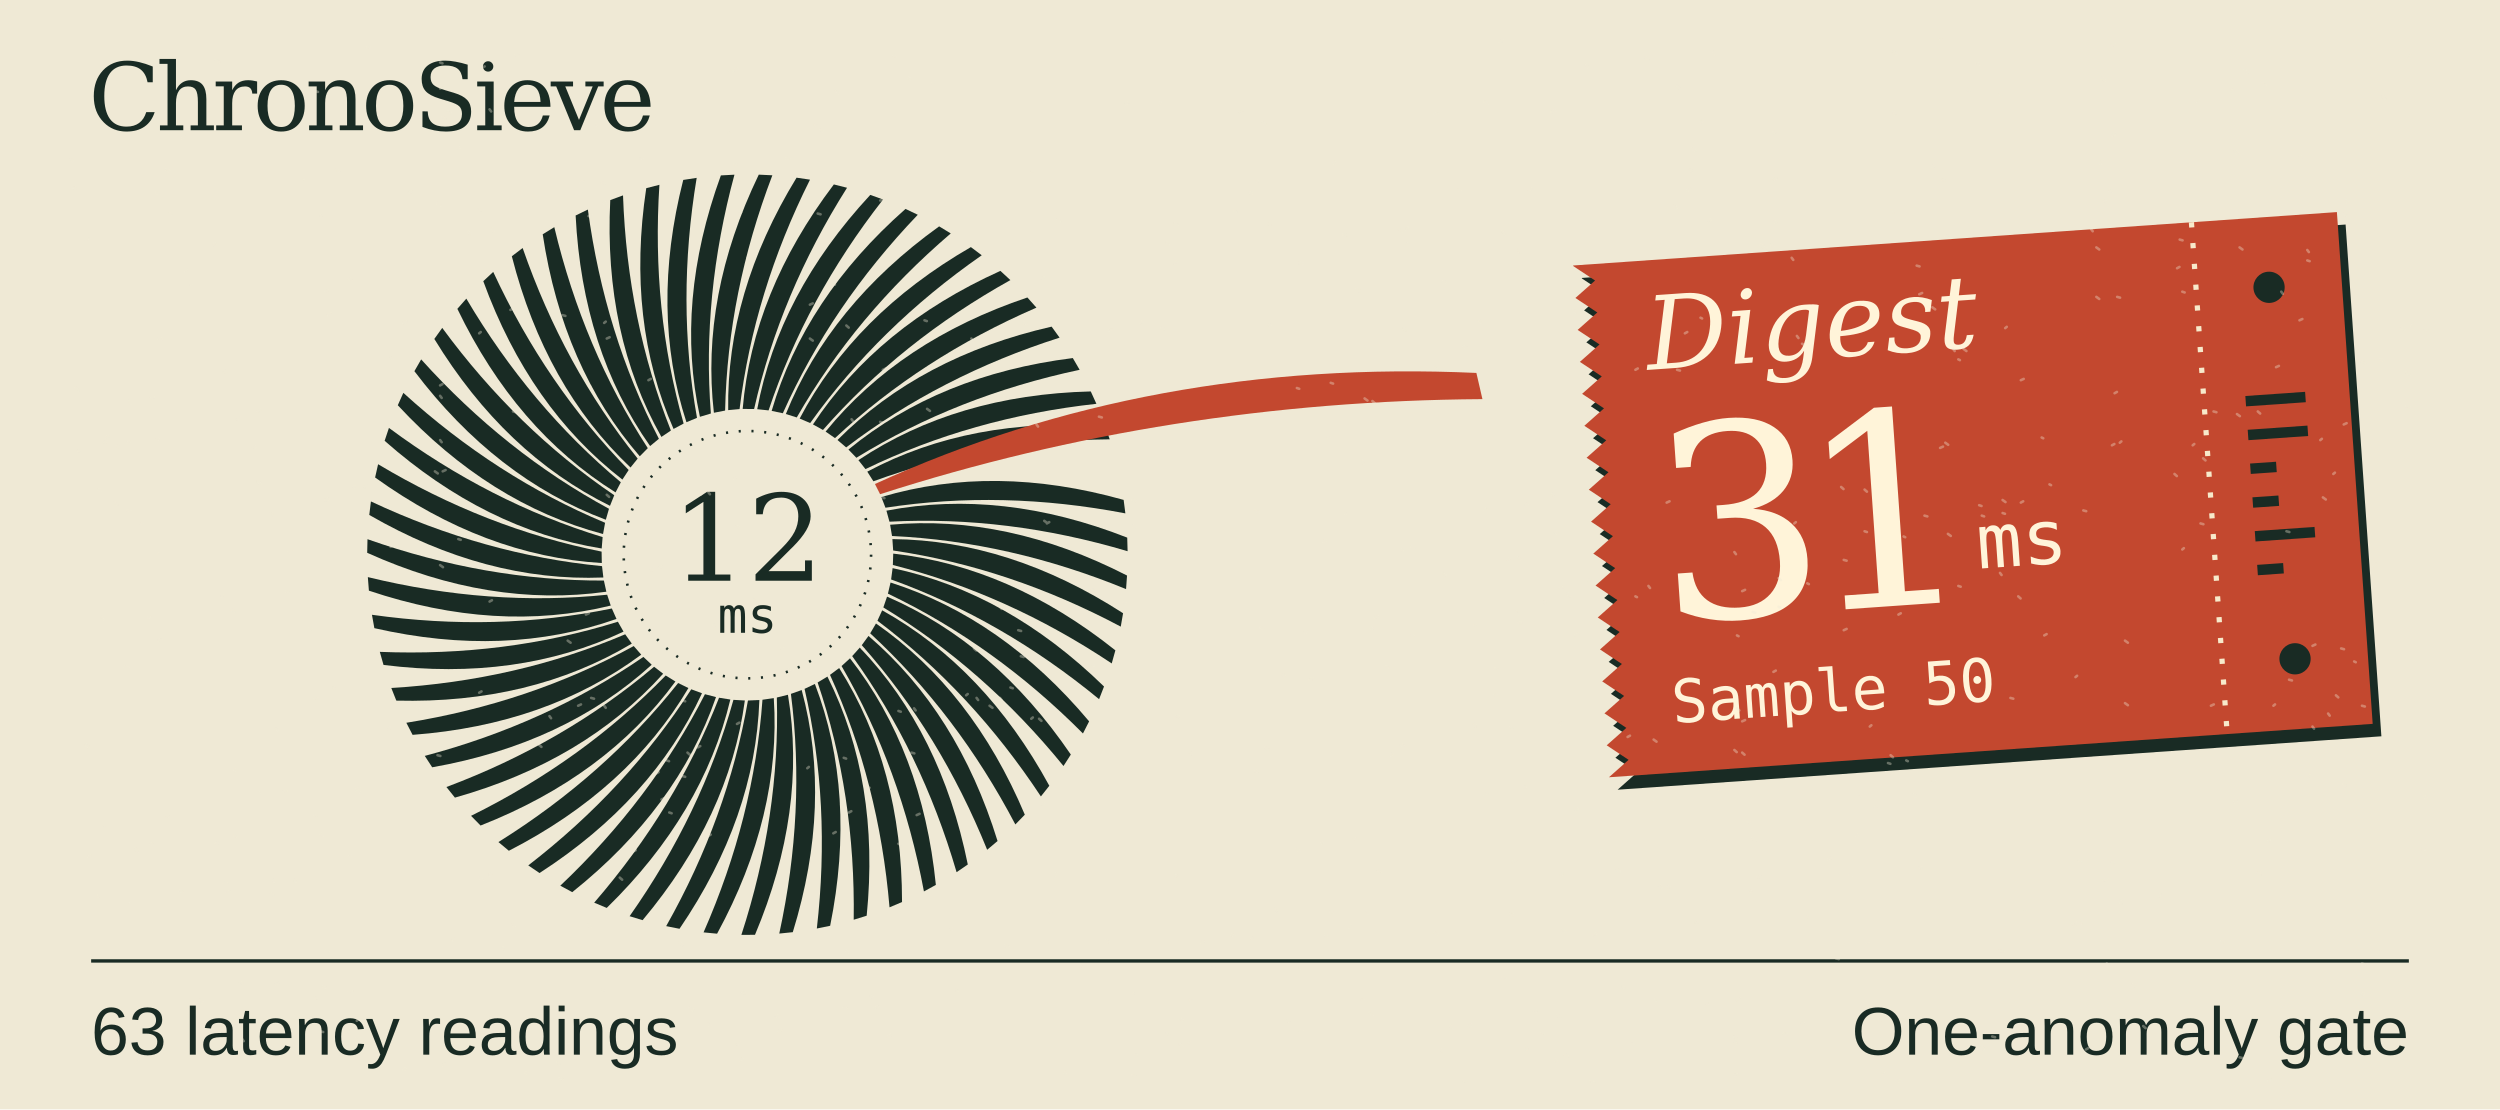
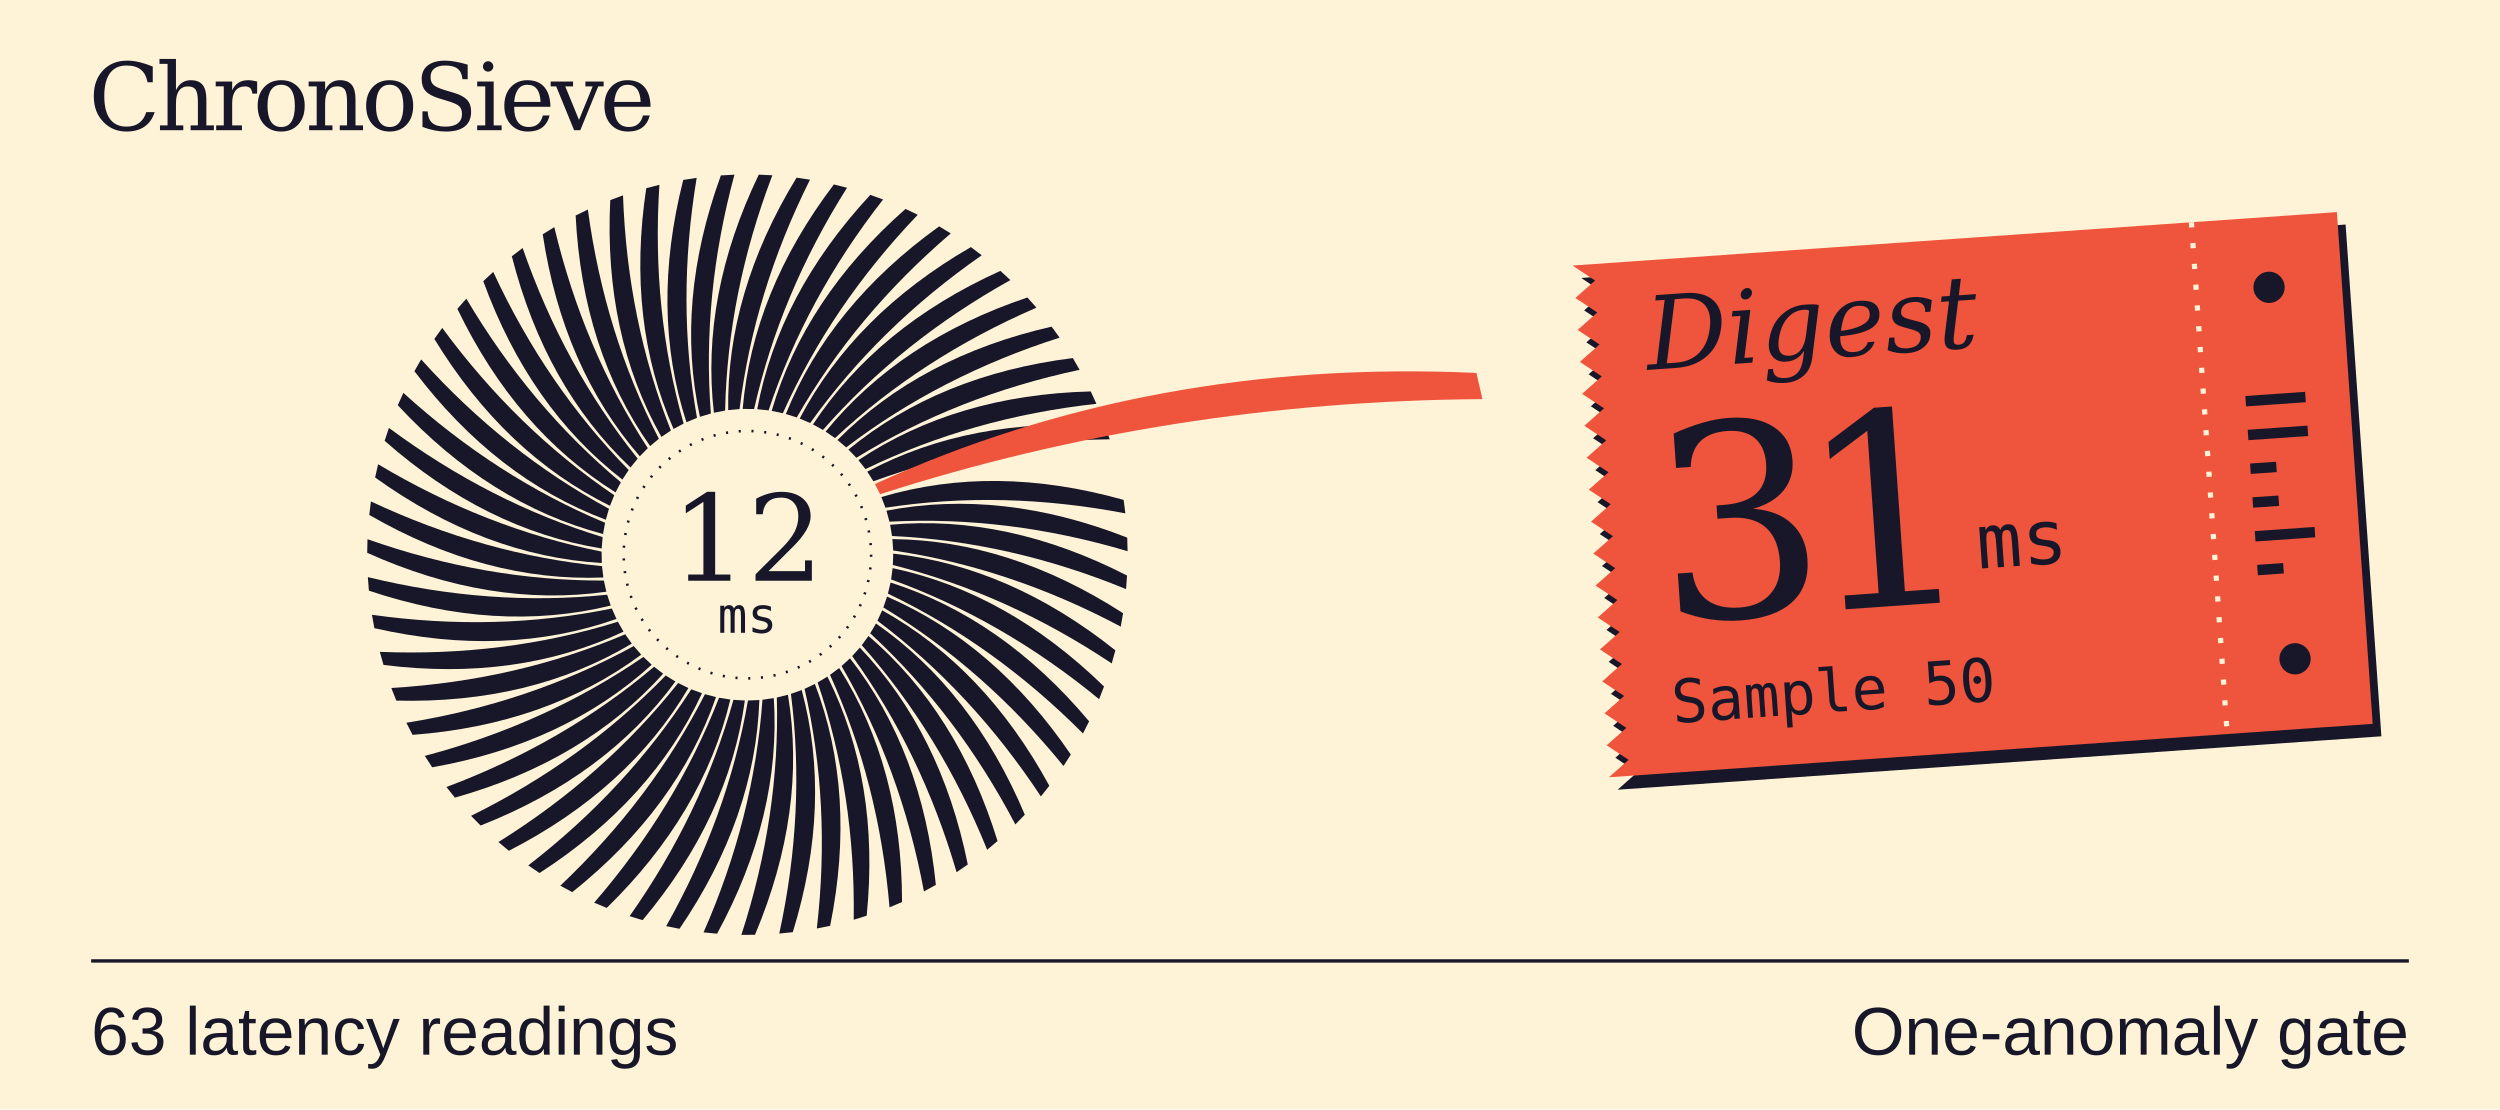
<svg xmlns="http://www.w3.org/2000/svg" xmlns:xlink="http://www.w3.org/1999/xlink" width="960" height="426" viewBox="0 0 960 426" role="img" aria-labelledby="title description">
  <defs>
    <path id="reading-12" d="M54.09 -14.49 Q98.79 -21.00 146.00 0.00 L145.91 5.22 Q100.45 -10.56 55.06 -10.21 Z" />
    <path id="reading-31" d="M54.09 -14.49 Q168.49 -35.81 288.50 0.00 L288.32 10.32 Q171.31 -18.01 55.06 -10.21 Z" />
    <path id="ticket" d="M611 92H905V289H611L619 282.85L611 276.70L619 270.55L611 264.40L619 258.25L611 252.10L619 245.95L611 239.80L619 233.65L611 227.50L619 221.35L611 215.20L619 209.05L611 202.90L619 196.75L611 190.60L619 184.45L611 178.30L619 172.15L611 166.00L619 159.85L611 153.70L619 147.55L611 141.40L619 135.25L611 129.10L619 122.95L611 116.80L619 110.65L611 104.50L619 98.35L611 92.20Z" />
  </defs>
-   <rect width="960" height="426" fill="#efe9d5" />
-   <g fill="#192b24" font-family="Georgia, 'DejaVu Serif', serif">
+   <rect width="960" height="426" fill="#fff3d7" />
+   <g fill="#171729" font-family="Georgia, 'DejaVu Serif', serif">
    <text x="34" y="50" font-size="36" letter-spacing="-1.6">ChronoSieve</text>
  </g>
  <g transform="translate(287 213)">
-     <use xlink:href="#reading-12" transform="rotate(-299.7143)" fill="#192b24" />
-     <use xlink:href="#reading-12" transform="rotate(-294)" fill="#192b24" />
-     <use xlink:href="#reading-12" transform="rotate(-288.2857)" fill="#192b24" />
-     <use xlink:href="#reading-12" transform="rotate(-282.5714)" fill="#192b24" />
-     <use xlink:href="#reading-12" transform="rotate(-276.8571)" fill="#192b24" />
-     <use xlink:href="#reading-12" transform="rotate(-271.1429)" fill="#192b24" />
-     <use xlink:href="#reading-12" transform="rotate(-265.4286)" fill="#192b24" />
-     <use xlink:href="#reading-12" transform="rotate(-259.7143)" fill="#192b24" />
-     <use xlink:href="#reading-12" transform="rotate(-254)" fill="#192b24" />
-     <use xlink:href="#reading-12" transform="rotate(-248.2857)" fill="#192b24" />
-     <use xlink:href="#reading-12" transform="rotate(-242.5714)" fill="#192b24" />
-     <use xlink:href="#reading-12" transform="rotate(-236.8571)" fill="#192b24" />
-     <use xlink:href="#reading-12" transform="rotate(-231.1429)" fill="#192b24" />
-     <use xlink:href="#reading-12" transform="rotate(-225.4286)" fill="#192b24" />
-     <use xlink:href="#reading-12" transform="rotate(-219.7143)" fill="#192b24" />
-     <use xlink:href="#reading-12" transform="rotate(-214)" fill="#192b24" />
-     <use xlink:href="#reading-12" transform="rotate(-208.2857)" fill="#192b24" />
-     <use xlink:href="#reading-12" transform="rotate(-202.5714)" fill="#192b24" />
-     <use xlink:href="#reading-12" transform="rotate(-196.8571)" fill="#192b24" />
-     <use xlink:href="#reading-12" transform="rotate(-191.1429)" fill="#192b24" />
-     <use xlink:href="#reading-12" transform="rotate(-185.4286)" fill="#192b24" />
-     <use xlink:href="#reading-12" transform="rotate(-179.7143)" fill="#192b24" />
-     <use xlink:href="#reading-12" transform="rotate(-174)" fill="#192b24" />
-     <use xlink:href="#reading-12" transform="rotate(-168.2857)" fill="#192b24" />
-     <use xlink:href="#reading-12" transform="rotate(-162.5714)" fill="#192b24" />
-     <use xlink:href="#reading-12" transform="rotate(-156.8571)" fill="#192b24" />
-     <use xlink:href="#reading-12" transform="rotate(-151.1429)" fill="#192b24" />
-     <use xlink:href="#reading-12" transform="rotate(-145.4286)" fill="#192b24" />
-     <use xlink:href="#reading-12" transform="rotate(-139.7143)" fill="#192b24" />
-     <use xlink:href="#reading-12" transform="rotate(-134)" fill="#192b24" />
-     <use xlink:href="#reading-12" transform="rotate(-128.2857)" fill="#192b24" />
-     <use xlink:href="#reading-12" transform="rotate(-122.5714)" fill="#192b24" />
-     <use xlink:href="#reading-12" transform="rotate(-116.8571)" fill="#192b24" />
-     <use xlink:href="#reading-12" transform="rotate(-111.1429)" fill="#192b24" />
-     <use xlink:href="#reading-12" transform="rotate(-105.4286)" fill="#192b24" />
-     <use xlink:href="#reading-12" transform="rotate(-99.7143)" fill="#192b24" />
-     <use xlink:href="#reading-12" transform="rotate(-94)" fill="#192b24" />
-     <use xlink:href="#reading-12" transform="rotate(-88.2857)" fill="#192b24" />
-     <use xlink:href="#reading-12" transform="rotate(-82.5714)" fill="#192b24" />
-     <use xlink:href="#reading-12" transform="rotate(-76.8571)" fill="#192b24" />
-     <use xlink:href="#reading-12" transform="rotate(-71.1429)" fill="#192b24" />
-     <use xlink:href="#reading-12" transform="rotate(-65.4286)" fill="#192b24" />
-     <use xlink:href="#reading-12" transform="rotate(-59.7143)" fill="#192b24" />
-     <use xlink:href="#reading-12" transform="rotate(-54)" fill="#192b24" />
-     <use xlink:href="#reading-12" transform="rotate(-48.2857)" fill="#192b24" />
-     <use xlink:href="#reading-12" transform="rotate(-42.5714)" fill="#192b24" />
-     <use xlink:href="#reading-12" transform="rotate(-36.8571)" fill="#192b24" />
-     <use xlink:href="#reading-12" transform="rotate(-31.1429)" fill="#192b24" />
-     <use xlink:href="#reading-12" transform="rotate(-25.4286)" fill="#192b24" />
-     <use xlink:href="#reading-12" transform="rotate(-19.7143)" fill="#192b24" />
-     <use xlink:href="#reading-31" transform="rotate(-14)" fill="#c3482f" />
-     <use xlink:href="#reading-12" transform="rotate(-8.2857)" fill="#192b24" />
-     <use xlink:href="#reading-12" transform="rotate(-2.5714)" fill="#192b24" />
-     <use xlink:href="#reading-12" transform="rotate(3.1429)" fill="#192b24" />
-     <use xlink:href="#reading-12" transform="rotate(8.8571)" fill="#192b24" />
-     <use xlink:href="#reading-12" transform="rotate(14.5714)" fill="#192b24" />
-     <use xlink:href="#reading-12" transform="rotate(20.2857)" fill="#192b24" />
-     <use xlink:href="#reading-12" transform="rotate(26)" fill="#192b24" />
-     <use xlink:href="#reading-12" transform="rotate(31.7143)" fill="#192b24" />
-     <use xlink:href="#reading-12" transform="rotate(37.4286)" fill="#192b24" />
-     <use xlink:href="#reading-12" transform="rotate(43.1429)" fill="#192b24" />
-     <use xlink:href="#reading-12" transform="rotate(48.8571)" fill="#192b24" />
-     <use xlink:href="#reading-12" transform="rotate(54.5714)" fill="#192b24" />
-     <circle r="47.5" fill="none" stroke="#192b24" stroke-width="1" stroke-dasharray="0.8 4.1" />
-     <text y="10" text-anchor="middle" font-family="Georgia, 'DejaVu Serif', serif" font-size="46" fill="#192b24">12</text>
-     <text y="30" text-anchor="middle" font-family="'DejaVu Sans Mono', monospace" font-size="19" fill="#192b24">ms</text>
+     <use xlink:href="#reading-12" transform="rotate(-299.7143)" fill="#171729" />
+     <use xlink:href="#reading-12" transform="rotate(-294)" fill="#171729" />
+     <use xlink:href="#reading-12" transform="rotate(-288.2857)" fill="#171729" />
+     <use xlink:href="#reading-12" transform="rotate(-282.5714)" fill="#171729" />
+     <use xlink:href="#reading-12" transform="rotate(-276.8571)" fill="#171729" />
+     <use xlink:href="#reading-12" transform="rotate(-271.1429)" fill="#171729" />
+     <use xlink:href="#reading-12" transform="rotate(-265.4286)" fill="#171729" />
+     <use xlink:href="#reading-12" transform="rotate(-259.7143)" fill="#171729" />
+     <use xlink:href="#reading-12" transform="rotate(-254)" fill="#171729" />
+     <use xlink:href="#reading-12" transform="rotate(-248.2857)" fill="#171729" />
+     <use xlink:href="#reading-12" transform="rotate(-242.5714)" fill="#171729" />
+     <use xlink:href="#reading-12" transform="rotate(-236.8571)" fill="#171729" />
+     <use xlink:href="#reading-12" transform="rotate(-231.1429)" fill="#171729" />
+     <use xlink:href="#reading-12" transform="rotate(-225.4286)" fill="#171729" />
+     <use xlink:href="#reading-12" transform="rotate(-219.7143)" fill="#171729" />
+     <use xlink:href="#reading-12" transform="rotate(-214)" fill="#171729" />
+     <use xlink:href="#reading-12" transform="rotate(-208.2857)" fill="#171729" />
+     <use xlink:href="#reading-12" transform="rotate(-202.5714)" fill="#171729" />
+     <use xlink:href="#reading-12" transform="rotate(-196.8571)" fill="#171729" />
+     <use xlink:href="#reading-12" transform="rotate(-191.1429)" fill="#171729" />
+     <use xlink:href="#reading-12" transform="rotate(-185.4286)" fill="#171729" />
+     <use xlink:href="#reading-12" transform="rotate(-179.7143)" fill="#171729" />
+     <use xlink:href="#reading-12" transform="rotate(-174)" fill="#171729" />
+     <use xlink:href="#reading-12" transform="rotate(-168.2857)" fill="#171729" />
+     <use xlink:href="#reading-12" transform="rotate(-162.5714)" fill="#171729" />
+     <use xlink:href="#reading-12" transform="rotate(-156.8571)" fill="#171729" />
+     <use xlink:href="#reading-12" transform="rotate(-151.1429)" fill="#171729" />
+     <use xlink:href="#reading-12" transform="rotate(-145.4286)" fill="#171729" />
+     <use xlink:href="#reading-12" transform="rotate(-139.7143)" fill="#171729" />
+     <use xlink:href="#reading-12" transform="rotate(-134)" fill="#171729" />
+     <use xlink:href="#reading-12" transform="rotate(-128.2857)" fill="#171729" />
+     <use xlink:href="#reading-12" transform="rotate(-122.5714)" fill="#171729" />
+     <use xlink:href="#reading-12" transform="rotate(-116.8571)" fill="#171729" />
+     <use xlink:href="#reading-12" transform="rotate(-111.1429)" fill="#171729" />
+     <use xlink:href="#reading-12" transform="rotate(-105.4286)" fill="#171729" />
+     <use xlink:href="#reading-12" transform="rotate(-99.7143)" fill="#171729" />
+     <use xlink:href="#reading-12" transform="rotate(-94)" fill="#171729" />
+     <use xlink:href="#reading-12" transform="rotate(-88.2857)" fill="#171729" />
+     <use xlink:href="#reading-12" transform="rotate(-82.5714)" fill="#171729" />
+     <use xlink:href="#reading-12" transform="rotate(-76.8571)" fill="#171729" />
+     <use xlink:href="#reading-12" transform="rotate(-71.1429)" fill="#171729" />
+     <use xlink:href="#reading-12" transform="rotate(-65.4286)" fill="#171729" />
+     <use xlink:href="#reading-12" transform="rotate(-59.7143)" fill="#171729" />
+     <use xlink:href="#reading-12" transform="rotate(-54)" fill="#171729" />
+     <use xlink:href="#reading-12" transform="rotate(-48.2857)" fill="#171729" />
+     <use xlink:href="#reading-12" transform="rotate(-42.5714)" fill="#171729" />
+     <use xlink:href="#reading-12" transform="rotate(-36.8571)" fill="#171729" />
+     <use xlink:href="#reading-12" transform="rotate(-31.1429)" fill="#171729" />
+     <use xlink:href="#reading-12" transform="rotate(-25.4286)" fill="#171729" />
+     <use xlink:href="#reading-12" transform="rotate(-19.7143)" fill="#171729" />
+     <use xlink:href="#reading-31" transform="rotate(-14)" fill="#ef543c" />
+     <use xlink:href="#reading-12" transform="rotate(-8.2857)" fill="#171729" />
+     <use xlink:href="#reading-12" transform="rotate(-2.5714)" fill="#171729" />
+     <use xlink:href="#reading-12" transform="rotate(3.1429)" fill="#171729" />
+     <use xlink:href="#reading-12" transform="rotate(8.8571)" fill="#171729" />
+     <use xlink:href="#reading-12" transform="rotate(14.5714)" fill="#171729" />
+     <use xlink:href="#reading-12" transform="rotate(20.2857)" fill="#171729" />
+     <use xlink:href="#reading-12" transform="rotate(26)" fill="#171729" />
+     <use xlink:href="#reading-12" transform="rotate(31.7143)" fill="#171729" />
+     <use xlink:href="#reading-12" transform="rotate(37.4286)" fill="#171729" />
+     <use xlink:href="#reading-12" transform="rotate(43.1429)" fill="#171729" />
+     <use xlink:href="#reading-12" transform="rotate(48.8571)" fill="#171729" />
+     <use xlink:href="#reading-12" transform="rotate(54.5714)" fill="#171729" />
+     <circle r="47.5" fill="none" stroke="#171729" stroke-width="1" stroke-dasharray="0.8 4.1" />
+     <text y="10" text-anchor="middle" font-family="Georgia, 'DejaVu Serif', serif" font-size="46" fill="#171729">12</text>
+     <text y="30" text-anchor="middle" font-family="'DejaVu Sans Mono', monospace" font-size="19" fill="#171729">ms</text>
  </g>
  <g transform="rotate(-4 750 196)">
-     <use xlink:href="#ticket" transform="translate(3 5)" fill="#192b24" />
-     <use xlink:href="#ticket" fill="#c3482f" />
-     <path d="M849 92V289" stroke="#f7eacb" stroke-width="2" stroke-dasharray="2 6" />
-     <g fill="#fff4d9">
+     <use xlink:href="#ticket" transform="translate(3 5)" fill="#171729" />
+     <use xlink:href="#ticket" fill="#ef543c" />
+     <path d="M849 92V289" stroke="#fff3d7" stroke-width="2" stroke-dasharray="2 6" />
+     <g fill="#171729">
      <text x="637" y="134" font-family="Georgia, 'DejaVu Serif', serif" font-size="39" font-style="italic">Digest</text>
      <text x="635" y="231" font-family="Georgia, 'DejaVu Serif', serif" font-size="103" letter-spacing="-9">31</text>
      <text x="758" y="219" font-family="'DejaVu Sans Mono', monospace" font-size="29">ms</text>
      <text x="637" y="270" font-family="'DejaVu Sans Mono', monospace" font-size="23">Sample 50</text>
    </g>
-     <g fill="#192b24">
+     <g fill="#171729">
      <circle cx="877" cy="119" r="6" />
      <circle cx="877" cy="262" r="6" />
    </g>
-     <g stroke="#192b24" stroke-width="4">
+     <g stroke="#171729" stroke-width="4">
      <path d="M865 162h23 M865 175h23 M865 188h10 M865 201h10 M865 214h23 M865 227h10" />
    </g>
  </g>
-   <path d="M35 369H925" fill="none" stroke="#192b24" stroke-width="1.3" />
-   <g fill="#192b24" font-family="Arial, 'DejaVu Sans', sans-serif" font-size="26">
+   <path d="M35 369H925" fill="none" stroke="#171729" stroke-width="1.3" />
+   <g fill="#171729" font-family="Arial, 'DejaVu Sans', sans-serif" font-size="26">
    <text x="35" y="405">63 latency readings</text>
    <text x="925" y="405" text-anchor="end">One-anomaly gate</text>
  </g>
-   <path d="M564 394l0.9 -0.5 M599 226l1.1 -0.5 M570 196l0.6 -0.5 M843 39l1.1 -0.5 M557 394l1.1 0.8 M523 177l0.6 0.8 M857 35l0.6 -0.5 M542 244l0.6 0.3 M587 158l1.1 -0.5 M87 343l1.1 -0.5 M64 65l0.9 0.8 M886 100l0.9 0.3 M745 15l0.6 0.3 M350 289l1.1 0.3 M185 26l1.1 -0.5 M769 197l0.9 0.3 M901 77l0.6 0.8 M702 330l0.9 -0.5 M768 220l0.6 0.8 M262 298l1.1 0.3 M473 359l1.1 0.3 M333 123l0.6 0.3 M155 411l0.6 -0.5 M586 403l0.6 -0.5 M653 122l0.6 0.3 M637 340l1.1 0.8 M838 112l0.9 0.3 M457 384l0.9 0.3 M874 141l1.1 -0.5 M511 147l0.9 0.3 M331 249l0.6 0.3 M632 22l0.9 0.8 M451 101l0.9 -0.5 M580 351l0.9 0.3 M649 65l0.6 0.8 M373 130l0.6 0.8 M59 24l0.9 0.8 M282 63l0.9 0.3 M380 271l1.1 0.8 M343 21l0.9 0.8 M40 170l0.9 -0.5 M538 286l0.9 0.3 M169 152l0.6 0.8 M153 166l1.1 0.8 M671 315l0.9 0.8 M452 275l0.6 0.3 M489 349l1.1 0.8 M336 237l0.6 0.8 M461 362l1.1 -0.5 M860 406l1.1 0.3 M104 197l0.9 0.8 M371 267l0.6 -0.5 M398 163l0.6 0.8 M736 102l1.1 0.3 M803 88l0.6 0.8 M610 223l0.6 -0.5 M431 231l1.1 0.8 M739 198l1.1 0.3 M648 73l0.9 -0.5 M99 158l0.9 -0.5 M676 94l1.1 0.3 M123 396l1.1 0.3 M176 57l0.6 -0.5 M52 326l0.9 0.8 M579 215l0.6 -0.5 M747 91l1.1 -0.5 M666 288l0.9 0.8 M900 82l1.1 0.8 M238 337l0.9 0.8 M694 224l0.6 0.3 M268 287l0.9 -0.5 M527 154l0.9 0.8 M371 156l0.9 0.3 M829 344l0.6 -0.5 M233 130l1.1 -0.5 M729 415l1.1 0.3 M168 78l1.1 0.8 M640 341l0.9 -0.5 M592 396l0.6 0.8 M605 311l0.6 -0.5 M456 401l0.9 -0.5 M167 181l1.1 0.8 M157 74l1.1 -0.5 M106 280l0.6 0.3 M438 124l0.9 -0.5 M29 149l1.1 0.8 M635 384l0.6 0.3 M172 43l1.1 0.3 M269 190l0.6 -0.5 M184 128l0.6 -0.5 M585 302l0.9 0.3 M790 305l0.6 0.3 M436 405l0.6 0.3 M49 346l0.6 0.3 M721 391l1.1 0.8 M279 225l0.6 0.8 M925 22l0.6 -0.5 M800 196l1.1 0.3 M498 149l0.9 0.3 M907 271l1.1 0.3 M419 226l0.9 0.8 M612 359l1.1 -0.5 M727 43l0.6 0.8 M41 168l0.6 -0.5 M776 146l1.1 -0.5 M398 162l0.6 -0.5 M669 277l1.1 -0.5 M215 414l0.9 0.3 M40 317l0.9 -0.5 M482 296l0.9 0.3 M274 240l0.6 0.3 M188 42l0.6 0.8 M768 365l1.1 0.3 M599 336l0.9 -0.5 M754 134l1.1 0.8 M227 268l1.1 0.3 M692 132l0.6 0.3 M526 389l1.1 0.8 M524 153l1.1 0.8 M609 25l0.6 0.8 M614 327l1.1 -0.5 M48 256l1.1 0.3 M405 336l0.6 -0.5 M879 261l1.1 0.3 M231 380l0.6 0.3 M501 243l0.6 -0.5 M333 303l0.9 -0.5 M170 181l1.1 -0.5 M403 350l0.6 0.3 M911 217l1.1 -0.5 M341 398l0.9 -0.5 M811 331l0.6 0.3 M813 114l1.1 0.3 M742 118l1.1 0.8 M314 82l1.1 0.3 M435 413l0.9 0.3 M125 365l0.9 0.3 M275 188l0.6 0.8 M566 278l0.6 0.8 M124 379l0.9 0.3 M508 208l0.9 -0.5 M860 95l1.1 0.8 M167 160l1.1 0.8 M280 27l0.9 0.3 M254 307l1.1 -0.5 M503 261l1.1 -0.5 M690 129l0.6 0.8 M511 350l0.6 0.3 M681 51l0.9 -0.5 M876 112l0.6 0.8 M130 269l0.6 0.3 M667 272l0.9 0.8 M283 401l1.1 -0.5 M133 396l1.1 0.3 M289 230l1.1 0.8 M58 153l0.9 -0.5 M77 384l0.6 0.8 M878 204l1.1 0.3 M716 188l0.9 0.8 M554 108l0.9 0.3 M336 103l0.6 -0.5 M325 365l0.9 0.8 M160 271l0.6 0.8 M446 126l0.9 0.3 M604 119l1.1 0.8 M150 137l0.6 0.8 M539 126l0.6 0.8 M265 387l1.1 0.8 M655 385l0.6 0.3 M512 62l0.6 0.8 M685 397l0.9 0.3 M540 88l0.6 -0.5 M570 305l1.1 -0.5 M601 405l1.1 0.8 M849 271l1.1 -0.5 M930 326l1.1 0.3 M352 313l1.1 -0.5 M707 187l0.9 0.8 M896 182l0.6 -0.5 M653 47l0.6 -0.5 M174 361l0.6 -0.5 M338 77l1.1 -0.5 M708 242l1.1 -0.5 M644 33l0.9 0.8 M735 305l0.6 0.8 M432 40l1.1 -0.5 M334 383l0.9 -0.5 M812 151l0.9 -0.5 M484 241l0.9 0.3 M30 173l0.6 0.3 M272 189l0.6 0.8 M737 113l1.1 -0.5 M683 222l0.9 0.8 M409 412l0.6 -0.5 M86 143l0.9 -0.5 M596 190l0.9 -0.5 M480 360l1.1 0.3 M814 170l0.6 -0.5 M796 415l0.9 0.8 M725 293l0.9 0.3 M287 99l1.1 0.3 M796 355l0.9 0.8 M737 333l0.9 0.3 M867 158l0.9 0.8 M256 292l0.9 0.3 M37 344l0.6 0.3 M542 210l1.1 0.3 M310 295l0.6 -0.5 M883 60l0.9 0.3 M644 142l1.1 0.3 M240 77l0.9 0.3 M86 339l1.1 0.3 M836 103l0.9 -0.5 M887 298l0.6 -0.5 M507 324l0.9 -0.5 M745 172l1.1 -0.5 M798 330l0.9 0.8 M570 39l1.1 0.8 M576 16l1.1 -0.5 M523 384l0.6 0.3 M633 225l0.6 0.8 M772 268l1.1 0.3 M487 125l1.1 -0.5 M222 271l1.1 -0.5 M451 336l0.9 0.3 M303 257l1.1 0.3 M170 409l0.6 -0.5 M220 316l0.6 0.3 M282 27l1.1 -0.5 M926 125l0.6 -0.5 M673 322l0.9 0.8 M720 310l0.9 -0.5 M137 303l0.9 -0.5 M577 89l0.9 0.8 M723 412l0.6 -0.5 M583 96l0.9 0.8 M125 112l0.6 -0.5 M137 392l0.6 -0.5 M64 313l0.6 0.3 M141 18l0.9 0.3 M499 372l0.6 -0.5 M785 244l0.9 -0.5 M542 244l0.9 0.8 M91 161l1.1 -0.5 M119 241l0.6 0.8 M218 246l1.1 0.8 M391 242l1.1 0.3 M888 279l0.6 0.8 M422 160l1.1 0.3 M808 77l0.9 0.8 M262 269l1.1 0.3 M574 257l0.9 -0.5 M900 163l1.1 -0.5 M28 72l1.1 0.3 M605 244l1.1 -0.5 M761 402l0.6 0.8 M83 324l0.9 -0.5 M264 289l0.9 0.8 M396 276l0.6 -0.5 M49 154l1.1 0.8 M232 78l0.9 -0.5 M349 30l0.9 0.3 M111 212l1.1 -0.5 M140 187l1.1 -0.5 M628 229l0.6 0.3 M551 44l0.9 -0.5 M188 336l0.6 -0.5 M159 224l1.1 -0.5 M85 229l0.6 -0.5 M451 86l1.1 0.3 M582 235l0.9 0.8 M915 37l0.9 0.8 M217 367l1.1 0.3 M816 246l1.1 0.8 M808 338l1.1 -0.5 M760 194l0.9 0.3 M284 82l0.6 -0.5 M136 187l1.1 -0.5 M583 214l0.9 0.8 M718 279l0.6 -0.5 M845 201l1.1 0.3 M65 82l0.6 0.3 M54 201l0.9 0.3 M658 20l0.6 0.8 M882 402l0.9 -0.5 M189 88l0.6 0.8 M393 124l1.1 0.3 M499 101l1.1 0.3 M499 396l1.1 -0.5 M465 372l1.1 -0.5 M453 391l0.9 0.8 M509 359l0.6 0.8 M231 70l1.1 0.3 M197 355l0.6 0.8 M777 349l1.1 0.3 M666 398l0.6 0.3 M52 408l0.6 -0.5 M583 239l1.1 0.3 M253 218l1.1 -0.5 M34 329l0.6 -0.5 M170 45l1.1 0.8 M853 361l0.6 0.8 M202 246l0.9 0.3 M566 240l0.6 0.3 M914 138l1.1 0.3 M313 48l0.9 0.3 M323 309l0.9 -0.5 M174 41l1.1 0.8 M568 123l0.9 0.8 M580 279l0.6 0.8 M913 366l1.1 -0.5 M399 276l0.9 0.8 M801 403l0.9 -0.5 M141 119l0.6 0.3 M97 172l1.1 -0.5 M134 107l0.9 0.3 M805 114l1.1 0.8 M846 176l0.9 0.8 M232 124l0.6 -0.5 M669 227l1.1 -0.5 M57 237l0.6 -0.5 M69 342l1.1 0.3 M315 50l0.6 0.3 M252 297l0.9 -0.5 M538 211l0.6 0.3 M49 170l0.6 -0.5 M435 382l0.6 -0.5 M480 74l0.6 0.3 M105 338l0.9 0.8 M106 378l0.9 -0.5 M888 248l1.1 -0.5 M196 119l0.9 -0.5 M560 73l0.6 0.3 M109 304l1.1 -0.5 M597 407l0.9 0.8 M58 324l0.9 0.3 M726 290l0.9 0.8 M498 326l1.1 0.8 M110 227l0.9 0.3 M931 306l0.6 0.3 M71 104l0.6 -0.5 M169 34l1.1 -0.5 M457 289l0.6 0.8 M211 275l0.6 0.8 M731 206l0.6 0.3 M814 346l0.6 0.8 M551 141l0.6 0.8 M510 168l0.6 0.3 M680 94l0.9 0.3 M320 109l0.6 0.3 M169 169l0.6 0.8 M811 17l1.1 0.3 M426 127l0.6 -0.5 M400 309l1.1 -0.5 M667 244l0.6 0.3 M694 352l0.6 0.3 M283 202l0.9 0.8 M755 34l1.1 0.8 M482 196l1.1 0.8 M623 379l0.9 0.3 M435 192l0.9 0.3 M221 366l1.1 -0.5 M99 185l1.1 0.8 M226 83l0.9 -0.5 M907 139l1.1 0.3 M324 387l0.9 0.3 M924 143l1.1 0.8 M448 93l0.6 0.8 M587 73l1.1 -0.5 M197 158l1.1 0.3 M223 70l0.9 -0.5 M188 231l0.9 -0.5 M82 94l0.6 -0.5 M759 24l1.1 0.8 M655 322l0.9 0.3 M867 335l1.1 0.8 M907 382l0.6 -0.5 M137 398l0.9 0.3 M681 258l0.9 -0.5 M453 401l0.9 0.8 M899 249l1.1 0.3 M476 43l0.9 -0.5 M688 99l0.6 0.8 M726 297l0.9 -0.5 M597 204l0.9 0.8 M321 348l1.1 -0.5 M600 357l1.1 0.8 M487 86l0.9 0.3 M924 156l1.1 0.3 M877 82l1.1 -0.5 M283 278l0.9 -0.5 M70 53l0.9 -0.5 M667 384l0.9 -0.5 M589 388l1.1 0.3 M752 225l0.9 0.3 M621 334l0.9 0.8 M651 354l0.6 0.3 M520 322l1.1 0.3 M423 255l1.1 0.3 M327 161l0.6 0.8 M805 95l1.1 0.8 M121 35l1.1 0.3 M400 107l0.6 -0.5 M732 292l0.6 0.3 M656 85l0.6 -0.5 M233 190l0.9 0.8 M123 83l0.9 -0.5 M445 40l0.6 -0.5 M596 43l1.1 -0.5 M625 283l0.9 -0.5 M345 324l0.6 0.3 M356 157l1.1 0.8 M750 134l0.6 0.8 M326 312l0.9 -0.5 M93 399l0.6 0.8 M537 88l1.1 0.8 M386 363l1.1 0.8 M184 266l0.9 -0.5 M562 133l0.9 0.3 M90 39l0.9 -0.5 M232 271l0.6 0.8 M261 362l1.1 0.8 M73 109l1.1 -0.5 M677 95l1.1 0.3 M528 237l1.1 -0.5 M858 308l0.9 -0.5 M448 397l1.1 0.8 M60 74l0.6 0.3 M672 342l0.6 0.3 M643 79l0.9 0.8 M823 394l0.9 0.8 M518 356l0.6 -0.5 M673 235l1.1 0.3 M324 313l1.1 -0.5 M121 268l0.9 0.3 M904 397l0.6 0.3 M358 32l0.9 -0.5 M627 400l1.1 0.8 M775 229l0.9 0.8 M838 211l0.6 -0.5 M837 92l1.1 0.3 M681 69l1.1 -0.5 M385 152l1.1 0.8 M900 301l0.6 0.8 M862 27l0.9 0.8 M474 81l0.6 0.3 M134 381l1.1 -0.5 M61 246l1.1 -0.5 M184 337l1.1 0.8 M385 289l0.9 0.8 M92 377l1.1 0.8 M214 408l0.9 0.8 M769 192l1.1 0.8 M581 331l1.1 -0.5 M516 197l0.6 0.3 M650 57l1.1 0.8 M761 198l0.9 0.3 M89 234l0.9 0.8 M747 170l1.1 0.8 M810 73l1.1 0.3 M402 201l0.9 -0.5 M125 192l1.1 -0.5 M180 89l0.6 0.8 M39 237l0.6 0.8 M310 262l1.1 -0.5 M345 273l0.9 0.3 M351 272l0.6 0.8 M229 48l1.1 -0.5 M325 125l0.9 0.8 M869 32l0.9 0.8 M593 231l0.6 0.8 M311 130l1.1 0.8 M903 404l0.9 0.3 M45 171l0.6 0.8 M886 96l0.6 0.8 M553 403l0.6 0.8 M299 396l0.9 -0.5 M660 303l1.1 0.3 M683 233l0.6 0.3 M396 66l0.9 -0.5 M534 290l0.6 -0.5 M525 350l0.6 0.8 M226 355l0.6 0.8 M562 415l0.9 0.3 M666 212l0.6 0.8 M282 184l0.6 -0.5 M384 268l0.6 0.8 M931 127l0.9 -0.5 M717 362l0.6 -0.5 M726 81l0.9 0.8 M298 390l1.1 0.3 M367 380l0.6 0.3 M99 304l0.6 0.8 M897 267l0.9 0.8 M435 202l1.1 0.3 M784 168l0.6 0.3 M526 241l0.9 0.3 M816 270l1.1 0.8 M666 400l0.9 0.8 M768 36l0.6 0.8 M90 321l0.9 0.3 M116 69l0.6 -0.5 M101 392l0.9 -0.5 M765 398l1.1 0.3 M835 182l0.9 0.8 M752 138l0.6 0.3 M727 20l1.1 0.8 M859 159l1.1 0.8 M666 413l1.1 -0.5 M492 259l1.1 0.3 M540 94l0.6 -0.5 M485 47l0.9 0.8 M922 126l1.1 0.3 M551 358l0.9 0.8 M193 364l0.6 0.8 M532 256l0.9 0.3 M33 92l1.1 -0.5 M635 307l0.6 -0.5 M392 252l1.1 0.3 M599 278l0.9 -0.5 M280 51l0.9 0.3 M60 212l0.6 0.3 M58 377l0.9 -0.5 M339 142l1.1 -0.5 M388 264l0.9 0.3 M586 194l0.6 -0.5 M320 320l0.9 -0.5 M168 290l1.1 0.3 M516 90l1.1 0.3 M669 289l0.9 0.8 M293 235l0.6 0.3 M202 412l0.6 -0.5 M302 61l1.1 -0.5 M272 393l0.6 0.8 M675 337l0.9 -0.5 M169 148l0.9 -0.5 M807 30l1.1 0.8 M49 196l0.9 0.3 M776 193l0.9 -0.5 M710 336l0.9 0.3 M27 61l0.9 0.8 M300 249l0.6 -0.5 M482 70l0.9 -0.5 M324 291l0.9 0.3 M842 171l0.6 -0.5 M713 321l0.6 -0.5 M374 249l0.9 0.8 M742 300l1.1 0.3 M894 274l0.6 0.8 M705 368l1.1 0.3 M746 69l0.6 0.3 M486 287l0.9 0.8 M285 381l0.9 0.3 M419 256l0.9 -0.5 M797 260l0.6 -0.5 M716 204l0.9 0.3 M250 219l0.6 -0.5 M113 338l0.6 0.3 M126 121l0.9 -0.5 M311 117l1.1 -0.5 M284 407l1.1 -0.5 M232 209l0.6 -0.5 M529 334l0.9 0.8 M714 306l0.9 -0.5 M598 390l1.1 0.3 M137 304l0.9 0.3 M121 313l0.6 0.3 M155 124l1.1 -0.5 M806 62l0.6 0.8 M873 271l0.6 -0.5 M871 415l0.9 -0.5 M156 177l0.6 0.8 M265 107l1.1 0.3 M574 267l0.6 -0.5 M226 148l0.6 0.3 M134 329l0.9 -0.5 M883 123l1.1 -0.5 M850 158l1.1 0.3 M338 162l0.9 0.3 M819 378l1.1 0.8 M61 130l1.1 0.3 M129 65l1.1 0.8 M321 35l1.1 0.8 M246 61l0.9 -0.5 M104 343l0.9 0.8 M521 111l1.1 0.8 M339 191l0.6 0.3 M708 215l1.1 0.3 M811 171l0.9 -0.5 M858 58l1.1 0.8 M692 393l0.6 -0.5 M647 128l0.9 -0.5 M904 254l0.6 0.3 M60 168l0.9 0.8 M243 327l1.1 -0.5 M375 268l0.6 0.8 M257 312l0.9 0.3 M95 51l1.1 -0.5 M33 286l0.9 0.8 M577 375l1.1 0.3 M198 21l0.9 0.3 M123 320l0.9 0.8 M150 210l0.9 -0.5 M406 84l1.1 0.8 M184 80l1.1 0.8 M216 121l1.1 0.3 M176 207l0.9 0.3 M611 415l1.1 0.8 M494 392l0.9 0.3 M907 370l0.9 0.3 M225 236l1.1 -0.5 M891 169l0.6 -0.5 M323 101l1.1 0.3 M149 280l0.6 -0.5 M798 354l1.1 0.8 M272 321l0.9 -0.5 M892 191l1.1 0.8 M602 228l0.9 0.8 M169 217l1.1 0.8 M365 357l0.9 -0.5 M809 370l0.9 0.8 M554 220l0.9 0.8 M729 236l0.9 -0.5 M689 201l0.6 -0.5 M44 193l0.9 0.8 M83 23l1.1 0.8 M635 284l1.1 0.8 M249 146l0.9 -0.5 M169 24l0.9 0.3 M640 193l1.1 -0.5 M425 361l0.9 0.8 M871 323l0.6 -0.5 M207 286l0.9 0.8 M355 123l0.9 0.3 M128 264l0.6 0.3 M38 188l0.9 0.3 M336 387l1.1 -0.5 M121 383l0.6 0.3 M415 371l0.6 0.3 M811 52l1.1 -0.5 M628 142l0.9 -0.5 M787 186l0.6 0.3 M384 233l0.6 0.8 M742 64l0.9 -0.5 M770 126l0.6 -0.5 M401 200l1.1 0.8 M749 264l0.6 -0.5 M90 296l0.6 -0.5 M681 85l0.9 0.3 M748 205l1.1 0.8" stroke="#efe9d5" stroke-width="1" stroke-linecap="round" opacity=".36" />
</svg>
